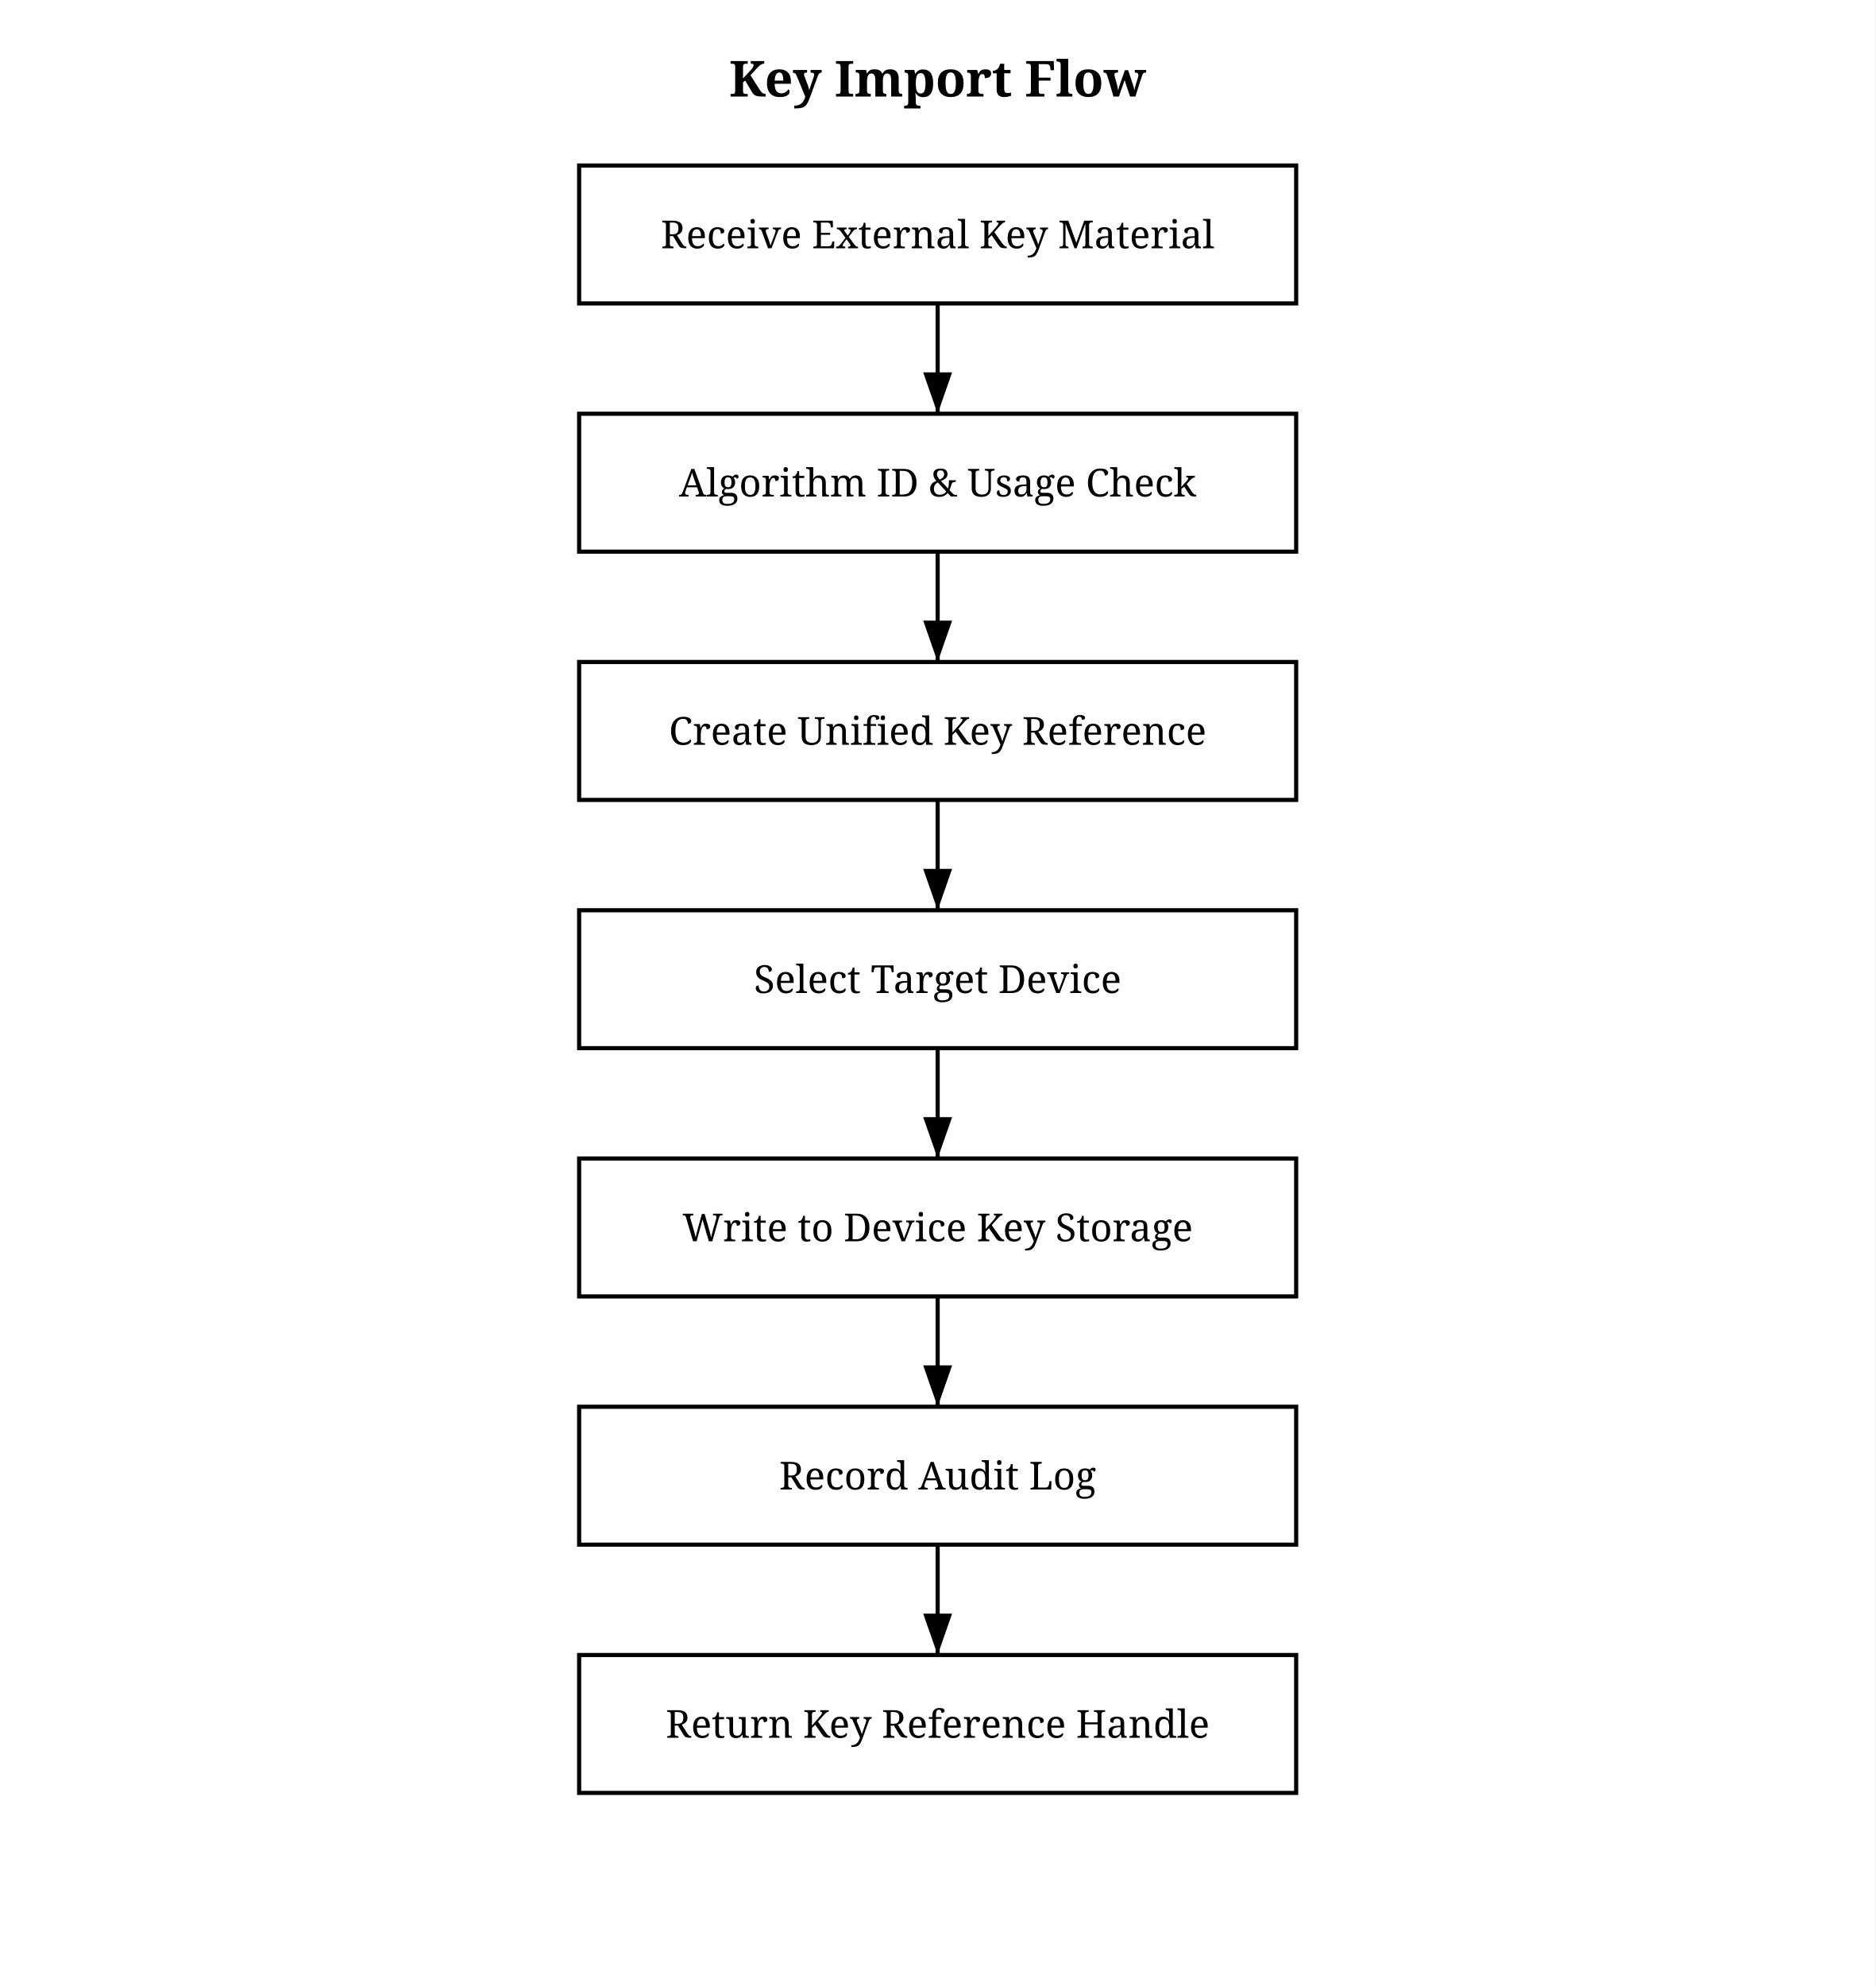
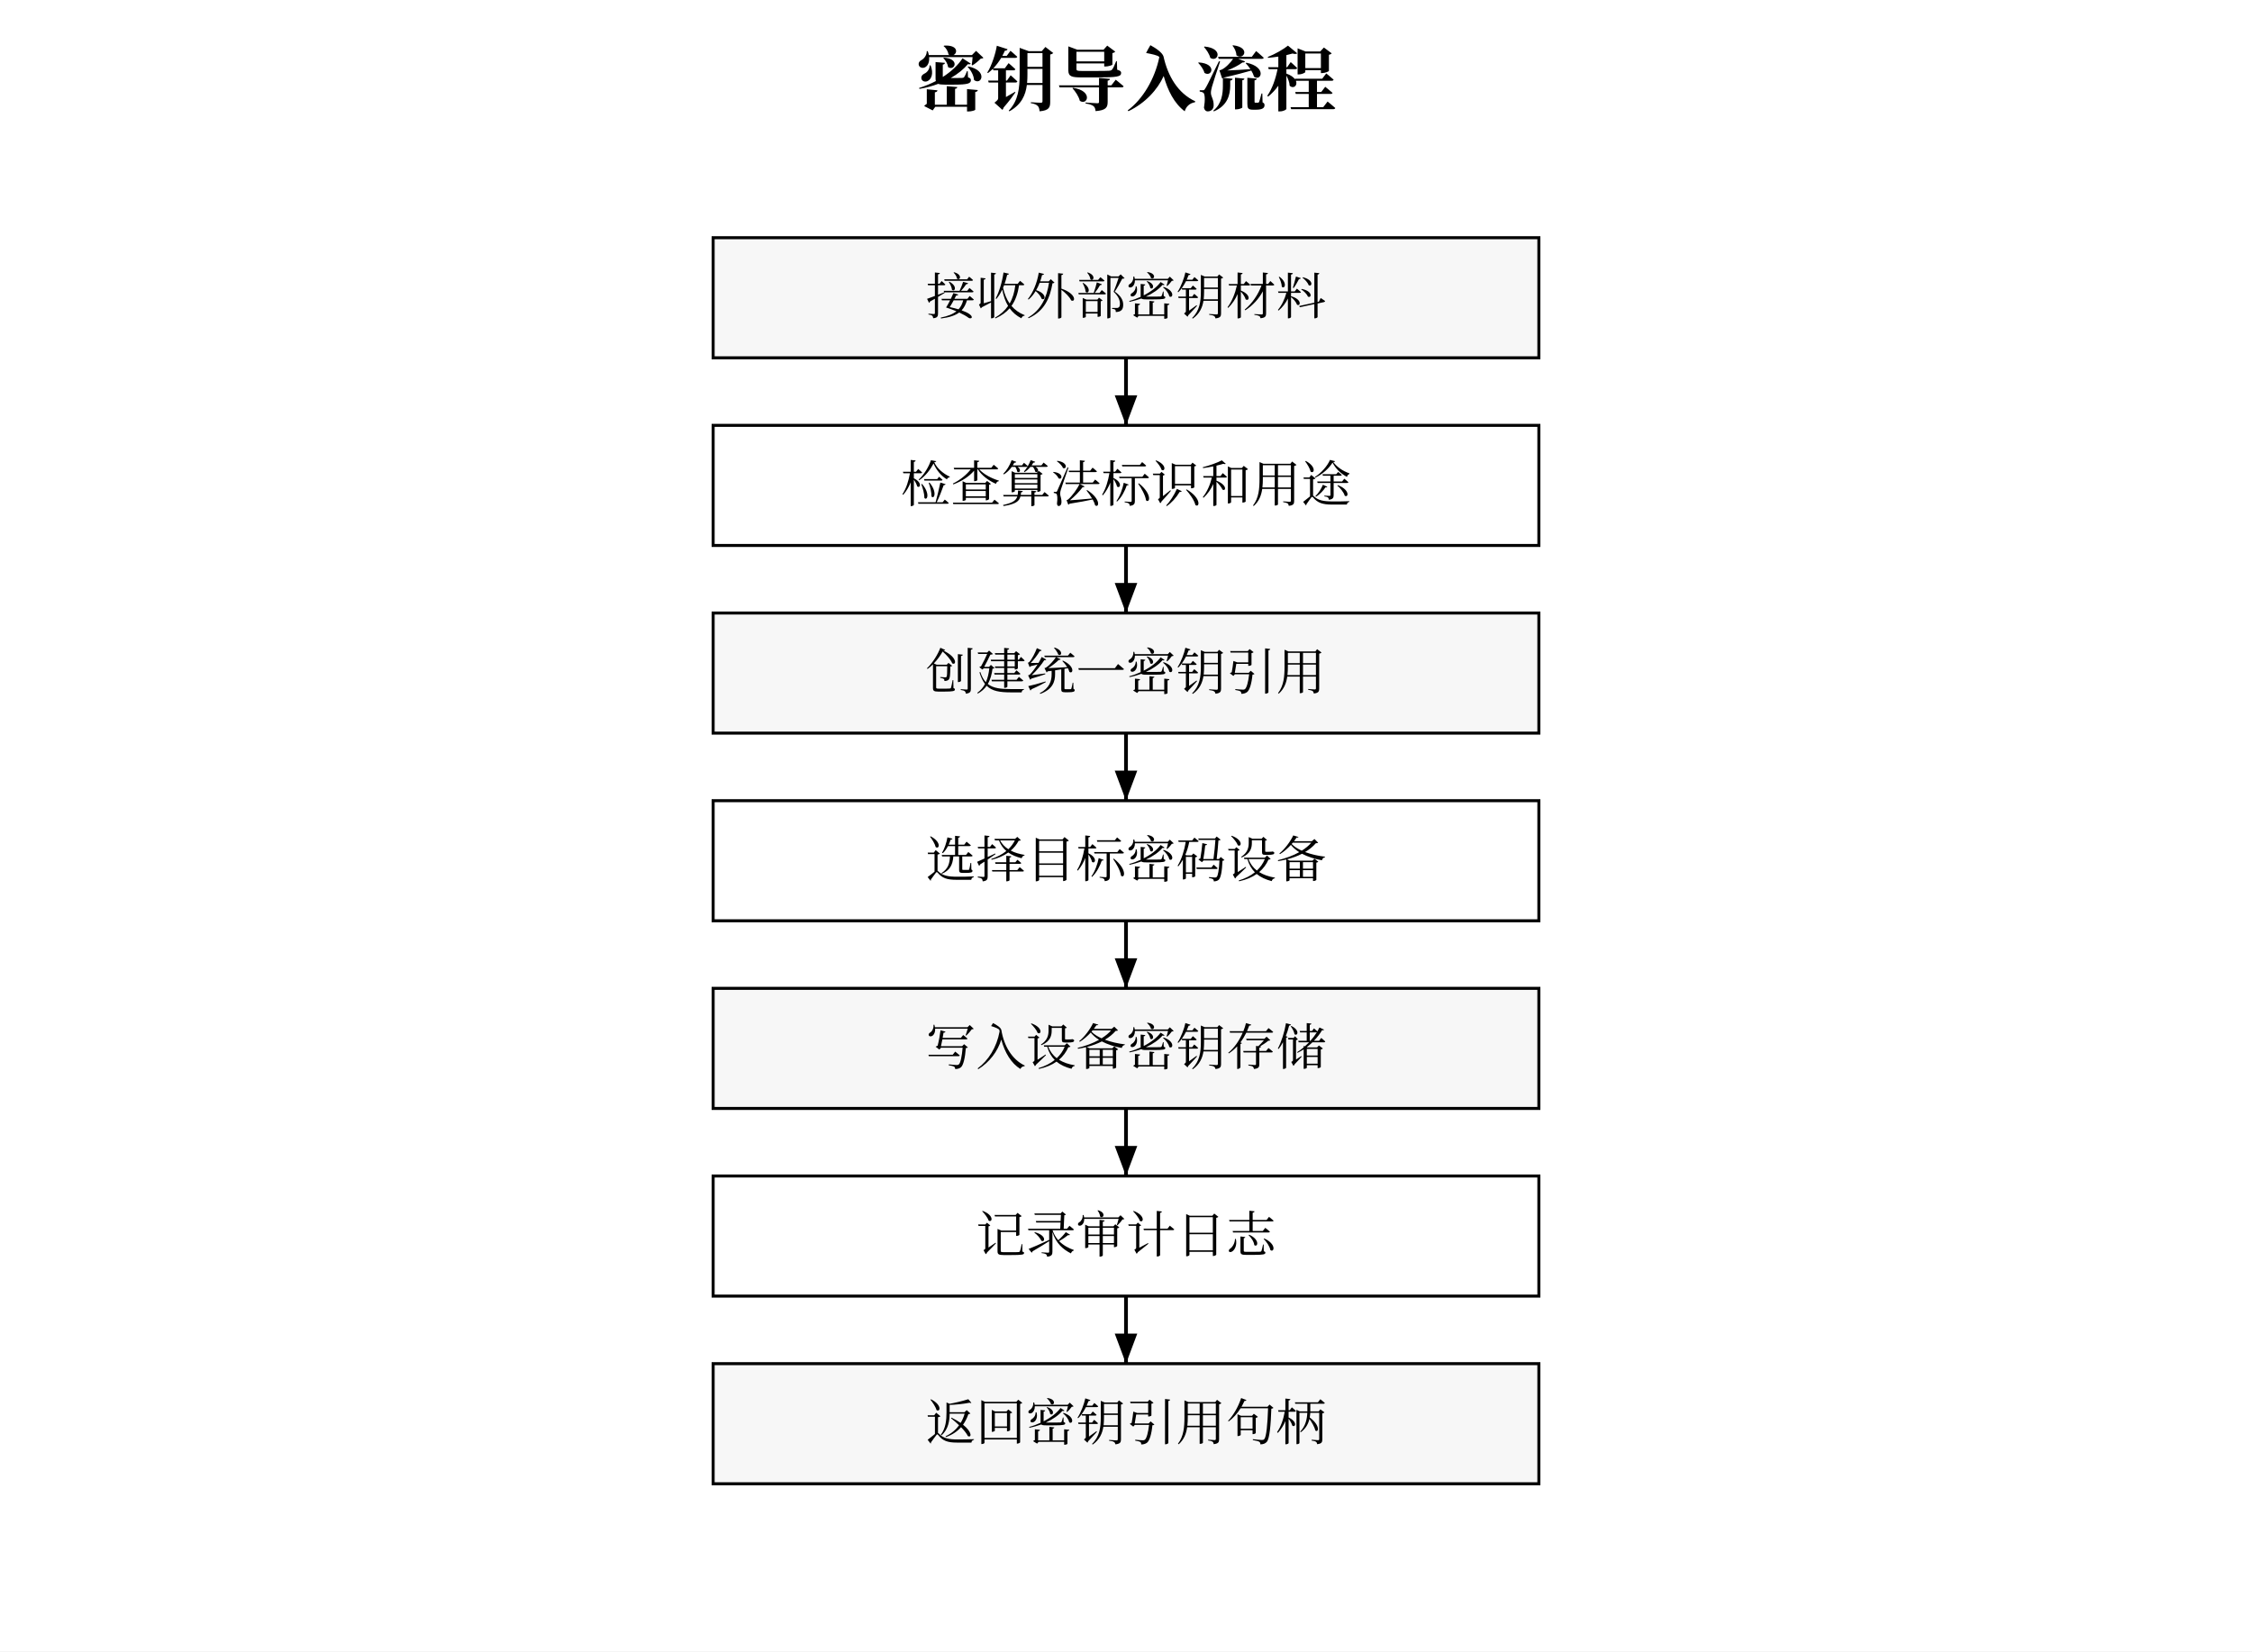
- <svg xmlns="http://www.w3.org/2000/svg" width="680" height="720" viewBox="0 0 680 720">
+ <svg xmlns="http://www.w3.org/2000/svg" width="900" height="660" viewBox="0 0 900 660">
  <defs>
-     <marker id="arrow" markerWidth="10" markerHeight="7" refX="10" refY="3.5" orient="auto">
-       <polygon points="0 0, 10 3.5, 0 7" fill="#000" />
+     <marker id="arrow" markerWidth="10" markerHeight="10" refX="8" refY="3" orient="auto" markerUnits="strokeWidth">
+       <path d="M0,0 L0,6 L8,3 z" fill="#000000" />
    </marker>
  </defs>
-   <rect width="100%" height="100%" fill="white" />
-   <text x="340" y="35" text-anchor="middle" font-family="SimSun, Microsoft YaHei, serif" font-size="18" font-weight="bold">Key Import Flow</text>
-   <rect x="210" y="60" width="260" height="50" fill="none" stroke="#000" stroke-width="1.5" />
-   <text x="340" y="90" text-anchor="middle" font-family="SimSun, Microsoft YaHei, serif" font-size="14">Receive External Key Material</text>
-   <line x1="340" y1="110" x2="340" y2="150" stroke="#000" stroke-width="1.5" marker-end="url(#arrow)" />
-   <rect x="210" y="150" width="260" height="50" fill="none" stroke="#000" stroke-width="1.5" />
-   <text x="340" y="180" text-anchor="middle" font-family="SimSun, Microsoft YaHei, serif" font-size="14">Algorithm ID &amp; Usage Check</text>
-   <line x1="340" y1="200" x2="340" y2="240" stroke="#000" stroke-width="1.5" marker-end="url(#arrow)" />
-   <rect x="210" y="240" width="260" height="50" fill="none" stroke="#000" stroke-width="1.5" />
-   <text x="340" y="270" text-anchor="middle" font-family="SimSun, Microsoft YaHei, serif" font-size="14">Create Unified Key Reference</text>
-   <line x1="340" y1="290" x2="340" y2="330" stroke="#000" stroke-width="1.5" marker-end="url(#arrow)" />
-   <rect x="210" y="330" width="260" height="50" fill="none" stroke="#000" stroke-width="1.5" />
-   <text x="340" y="360" text-anchor="middle" font-family="SimSun, Microsoft YaHei, serif" font-size="14">Select Target Device</text>
-   <line x1="340" y1="380" x2="340" y2="420" stroke="#000" stroke-width="1.5" marker-end="url(#arrow)" />
-   <rect x="210" y="420" width="260" height="50" fill="none" stroke="#000" stroke-width="1.5" />
-   <text x="340" y="450" text-anchor="middle" font-family="SimSun, Microsoft YaHei, serif" font-size="14">Write to Device Key Storage</text>
-   <line x1="340" y1="470" x2="340" y2="510" stroke="#000" stroke-width="1.5" marker-end="url(#arrow)" />
-   <rect x="210" y="510" width="260" height="50" fill="none" stroke="#000" stroke-width="1.5" />
-   <text x="340" y="540" text-anchor="middle" font-family="SimSun, Microsoft YaHei, serif" font-size="14">Record Audit Log</text>
-   <line x1="340" y1="560" x2="340" y2="600" stroke="#000" stroke-width="1.5" marker-end="url(#arrow)" />
-   <rect x="210" y="600" width="260" height="50" fill="none" stroke="#000" stroke-width="1.5" />
-   <text x="340" y="630" text-anchor="middle" font-family="SimSun, Microsoft YaHei, serif" font-size="14">Return Key Reference Handle</text>
+   <rect x="0" y="0" width="900" height="660" fill="#ffffff" />
+   <text x="450" y="42" font-family="SimSun, Songti SC, Noto Serif CJK SC, Microsoft YaHei, Arial, sans-serif" font-size="28" font-weight="bold" text-anchor="middle" fill="#000000">密钥导入流程</text>
+   <rect x="285" y="95" width="330" height="48" rx="0" ry="0" fill="#f7f7f7" stroke="#000000" stroke-width="1.2" />
+   <text x="450.0" y="125.667" font-family="SimSun, Songti SC, Noto Serif CJK SC, Microsoft YaHei, Arial, sans-serif" font-size="20" font-weight="normal" text-anchor="middle" fill="#000000">接收外部密钥材料</text>
+   <line x1="450" y1="143" x2="450" y2="170" stroke="#000000" stroke-width="1.5" marker-end="url(#arrow)" />
+   <rect x="285" y="170" width="330" height="48" rx="0" ry="0" fill="#ffffff" stroke="#000000" stroke-width="1.2" />
+   <text x="450.0" y="200.667" font-family="SimSun, Songti SC, Noto Serif CJK SC, Microsoft YaHei, Arial, sans-serif" font-size="20" font-weight="normal" text-anchor="middle" fill="#000000">检查算法标识和用途</text>
+   <line x1="450" y1="218" x2="450" y2="245" stroke="#000000" stroke-width="1.5" marker-end="url(#arrow)" />
+   <rect x="285" y="245" width="330" height="48" rx="0" ry="0" fill="#f7f7f7" stroke="#000000" stroke-width="1.2" />
+   <text x="450.0" y="275.667" font-family="SimSun, Songti SC, Noto Serif CJK SC, Microsoft YaHei, Arial, sans-serif" font-size="20" font-weight="normal" text-anchor="middle" fill="#000000">创建统一密钥引用</text>
+   <line x1="450" y1="293" x2="450" y2="320" stroke="#000000" stroke-width="1.5" marker-end="url(#arrow)" />
+   <rect x="285" y="320" width="330" height="48" rx="0" ry="0" fill="#ffffff" stroke="#000000" stroke-width="1.2" />
+   <text x="450.0" y="350.667" font-family="SimSun, Songti SC, Noto Serif CJK SC, Microsoft YaHei, Arial, sans-serif" font-size="20" font-weight="normal" text-anchor="middle" fill="#000000">选择目标密码设备</text>
+   <line x1="450" y1="368" x2="450" y2="395" stroke="#000000" stroke-width="1.5" marker-end="url(#arrow)" />
+   <rect x="285" y="395" width="330" height="48" rx="0" ry="0" fill="#f7f7f7" stroke="#000000" stroke-width="1.2" />
+   <text x="450.0" y="425.667" font-family="SimSun, Songti SC, Noto Serif CJK SC, Microsoft YaHei, Arial, sans-serif" font-size="20" font-weight="normal" text-anchor="middle" fill="#000000">写入设备密钥存储</text>
+   <line x1="450" y1="443" x2="450" y2="470" stroke="#000000" stroke-width="1.5" marker-end="url(#arrow)" />
+   <rect x="285" y="470" width="330" height="48" rx="0" ry="0" fill="#ffffff" stroke="#000000" stroke-width="1.2" />
+   <text x="450.0" y="500.667" font-family="SimSun, Songti SC, Noto Serif CJK SC, Microsoft YaHei, Arial, sans-serif" font-size="20" font-weight="normal" text-anchor="middle" fill="#000000">记录审计日志</text>
+   <line x1="450" y1="518" x2="450" y2="545" stroke="#000000" stroke-width="1.5" marker-end="url(#arrow)" />
+   <rect x="285" y="545" width="330" height="48" rx="0" ry="0" fill="#f7f7f7" stroke="#000000" stroke-width="1.2" />
+   <text x="450.0" y="575.667" font-family="SimSun, Songti SC, Noto Serif CJK SC, Microsoft YaHei, Arial, sans-serif" font-size="20" font-weight="normal" text-anchor="middle" fill="#000000">返回密钥引用句柄</text>
</svg>
